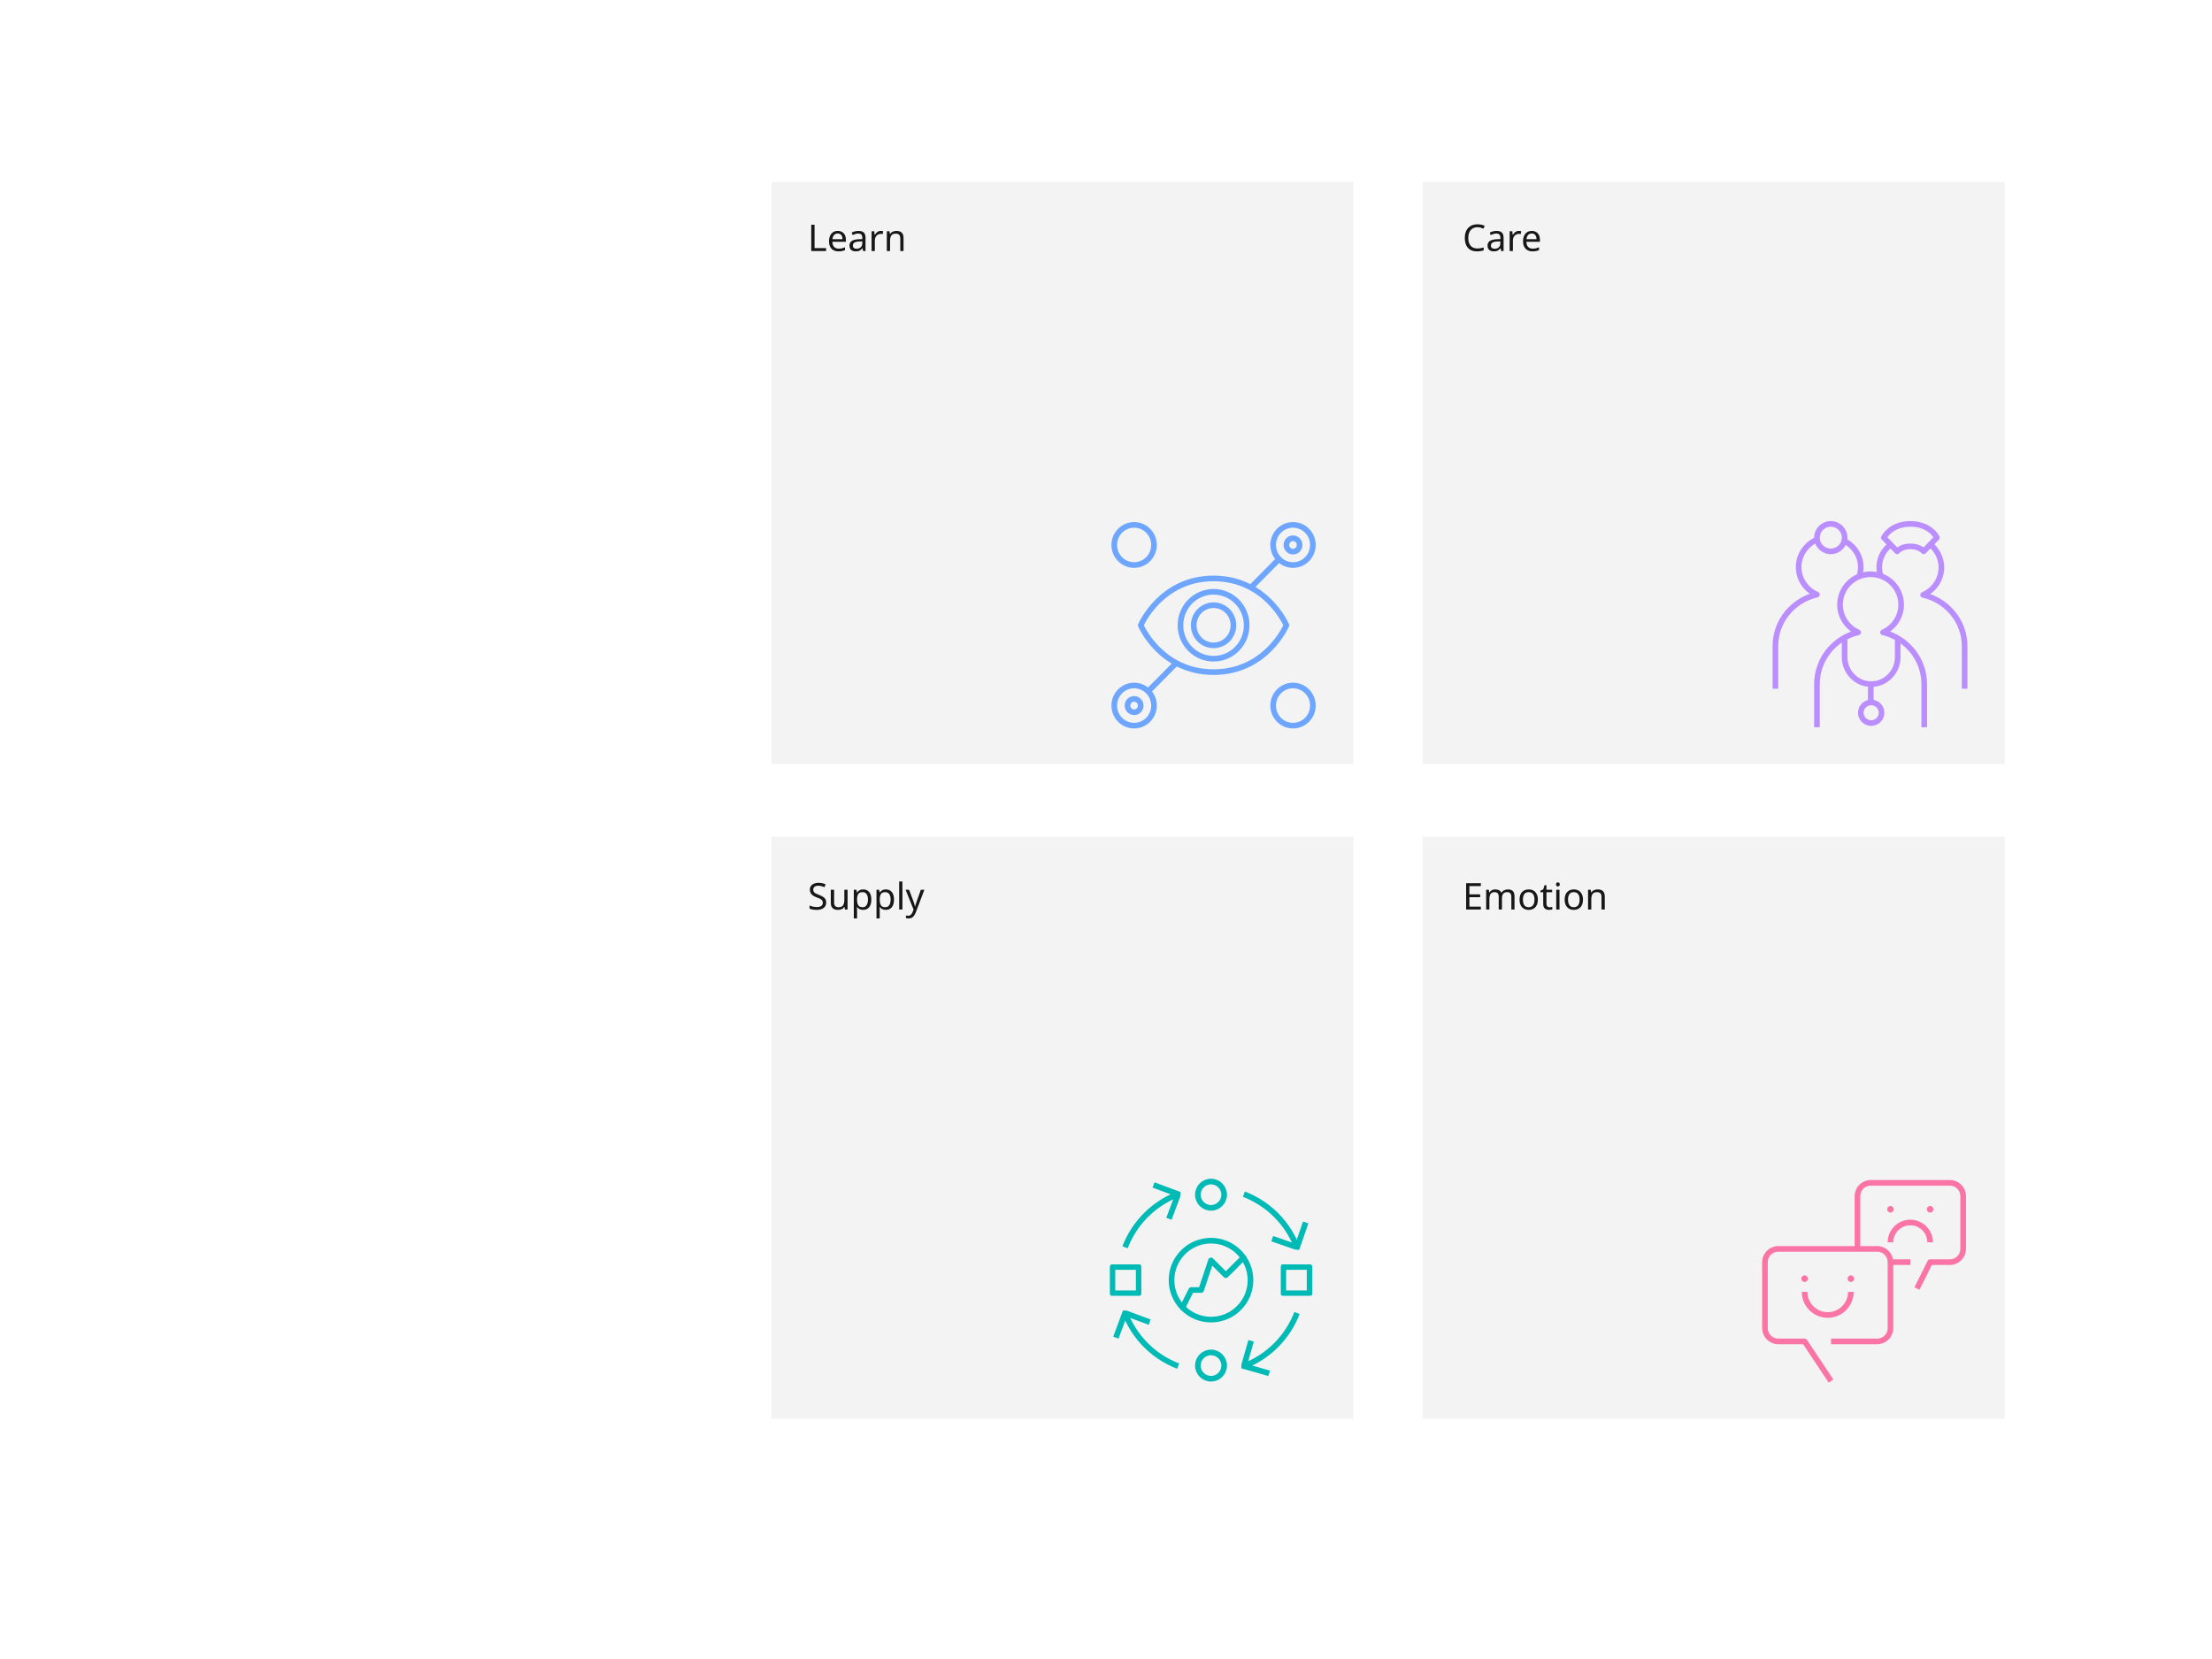
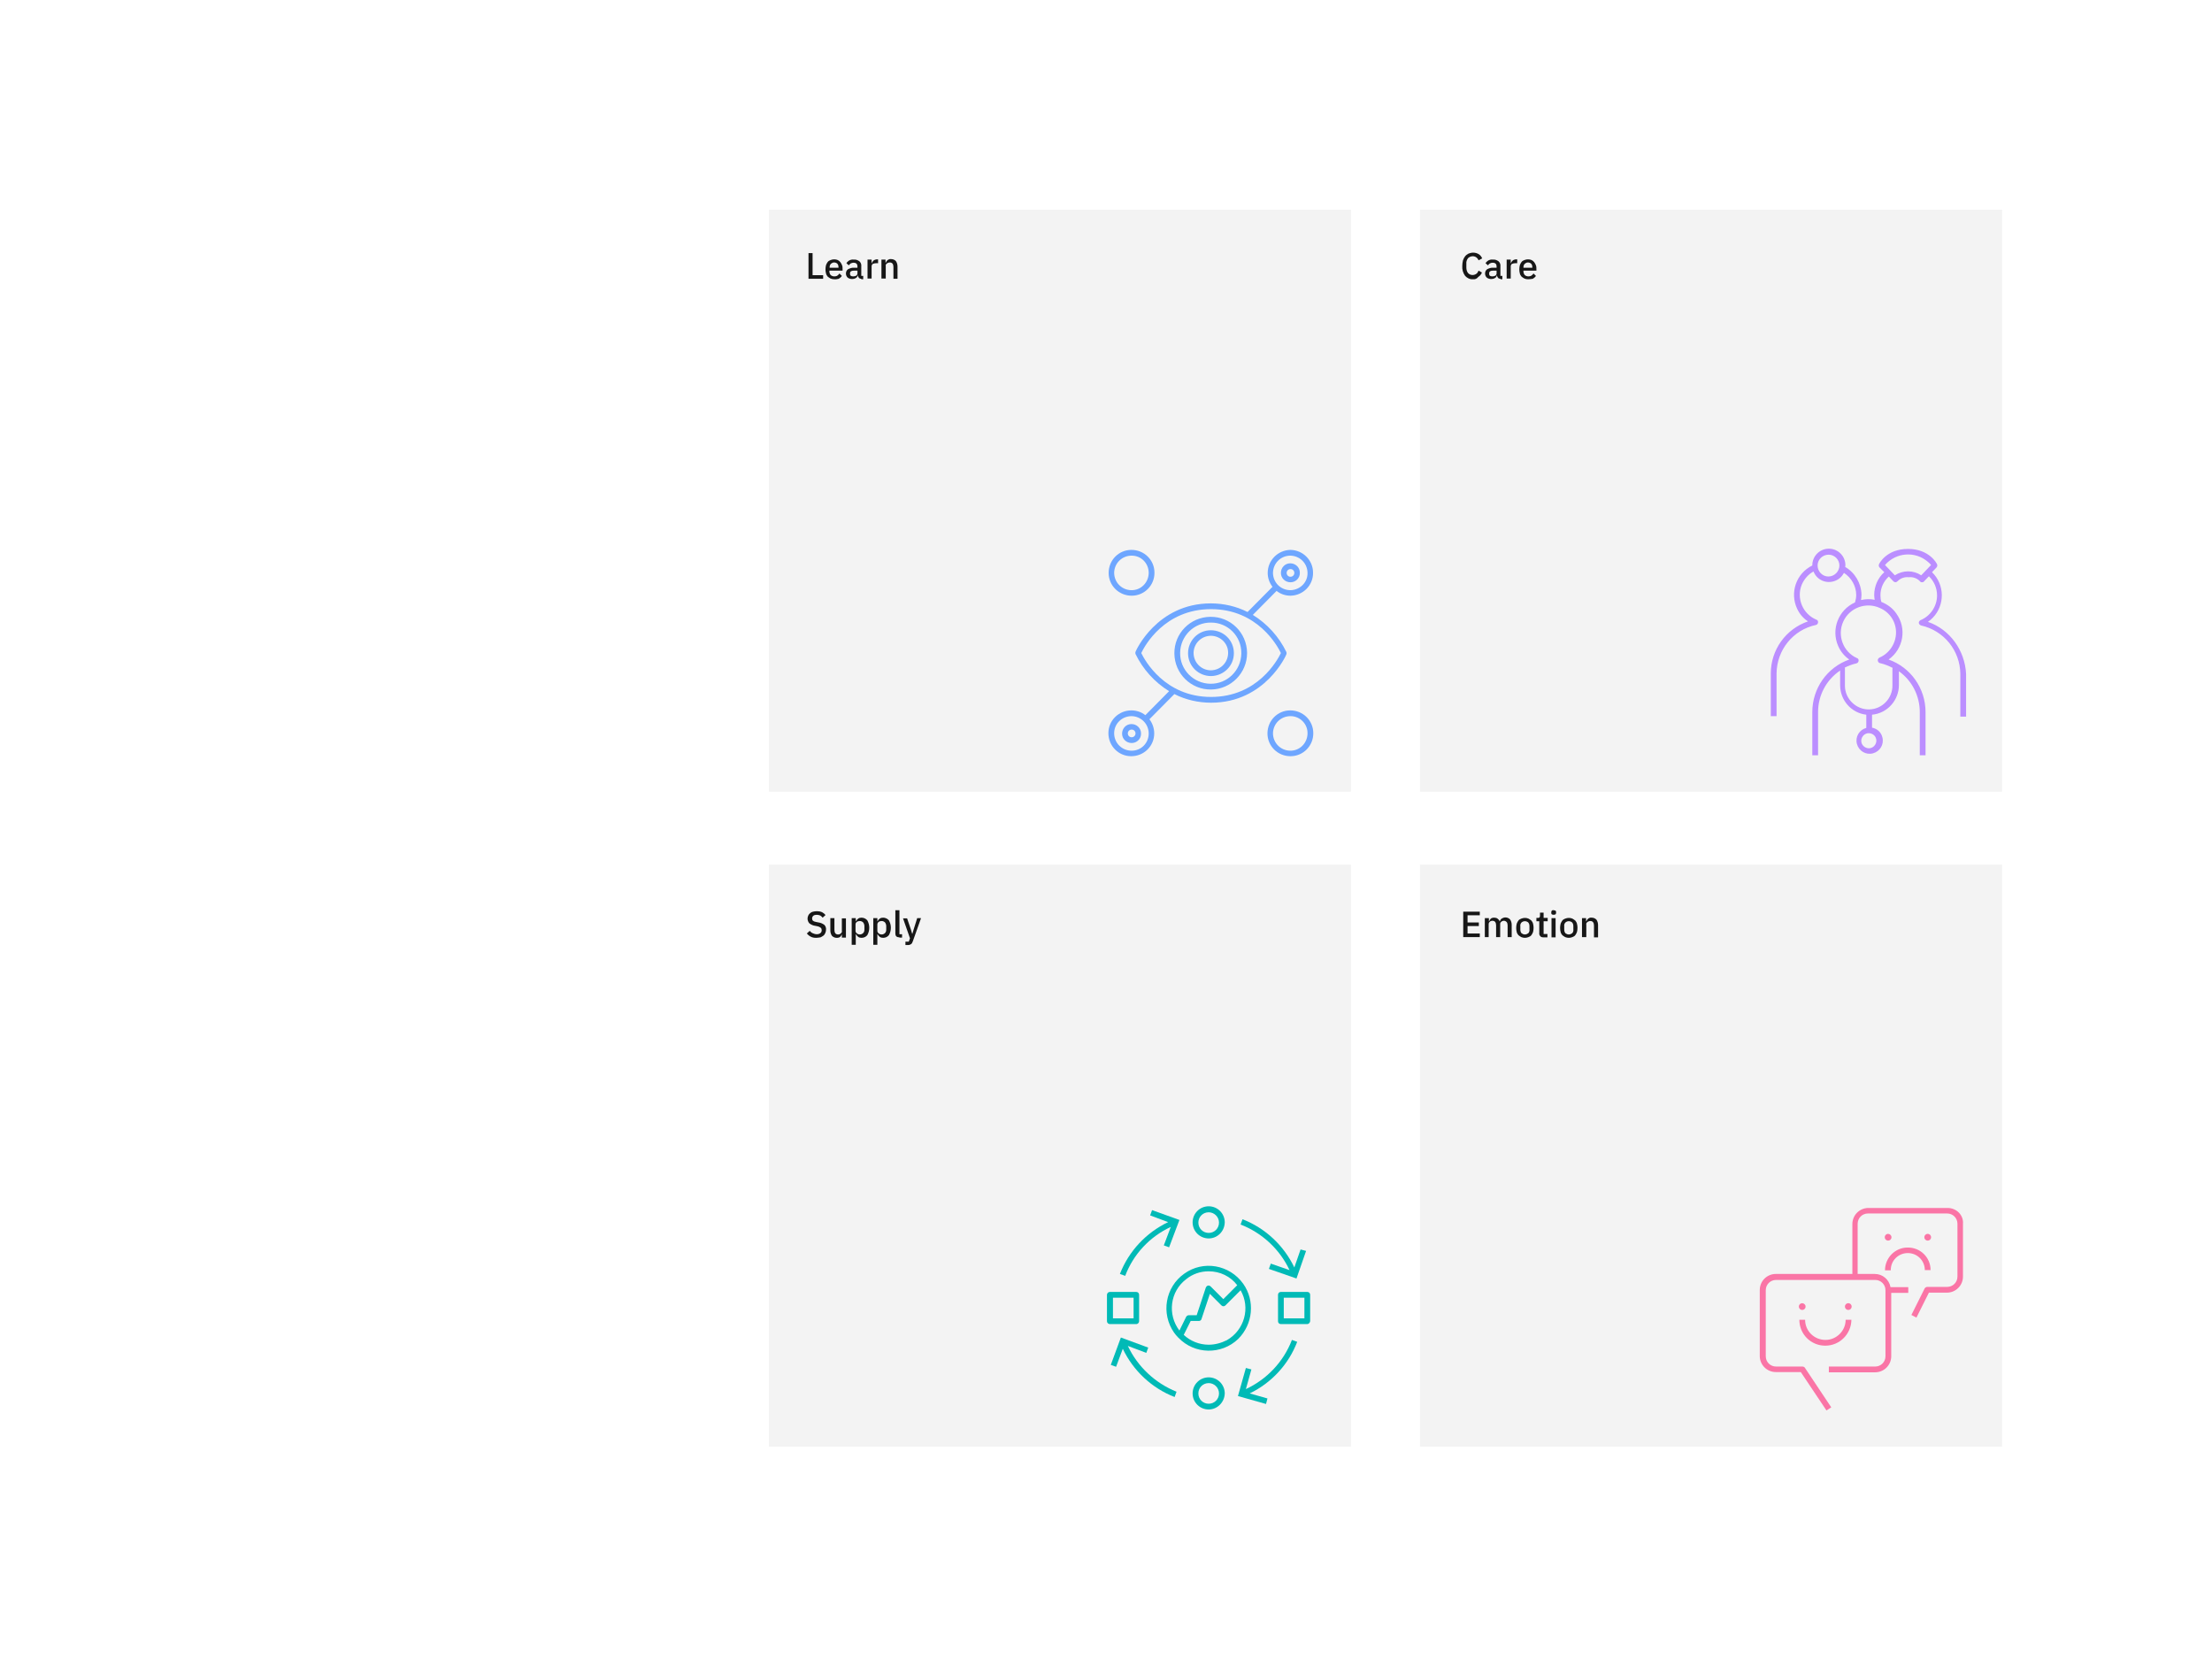
- <svg xmlns="http://www.w3.org/2000/svg" xmlns:xlink="http://www.w3.org/1999/xlink" width="608px" height="456px" viewBox="0 0 608 456" version="1.1">
-   <defs>
-     <polygon id="path-1" points="0 55.729 55.729 55.729 55.729 0 0 0" />
-   </defs>
-   <g id="Artboard-Copy-83" stroke="none" stroke-width="1" fill="none" fill-rule="evenodd">
-     <g id="32x32-base-grid-comp-copy-13" fill="#FFFFFF">
-       <polygon id="Rectangle-3" points="0 0 608 0 608 456 0 456" />
-     </g>
-     <rect id="Rectangle-13-Copy-102" fill="#F3F3F3" fill-rule="nonzero" x="212" y="50" width="160" height="160" />
-     <rect id="Rectangle-13-Copy-103" fill="#F3F3F3" fill-rule="nonzero" x="212" y="230" width="160" height="160" />
-     <rect id="Rectangle-13-Copy-106" fill="#F3F3F3" fill-rule="nonzero" x="391" y="50" width="160" height="160" />
-     <rect id="Rectangle-13-Copy-107" fill="#F3F3F3" fill-rule="nonzero" x="391" y="230" width="160" height="160" />
-     <g id="Group-22-Copy-4" transform="translate(306, 144)" stroke="#6EA6FF" stroke-linejoin="round" stroke-width="1.55">
-       <g id="Group-21" transform="translate(0, 0.134663)">
-         <line x1="9.589" y1="45.897" x2="17.308" y2="38.095" id="Stroke-1" />
-         <line x1="37.821" y1="17.364" x2="46.039" y2="9.059" id="Stroke-2" />
-         <path d="M11.188,5.656 C11.188,8.704 8.744,11.174 5.728,11.174 C2.713,11.174 0.269,8.704 0.269,5.656 C0.269,2.608 2.713,0.138 5.728,0.138 C8.744,0.138 11.188,2.608 11.188,5.656 Z" id="Stroke-3" stroke-linecap="round" />
-         <path d="M11.188,49.799 C11.188,52.847 8.744,55.317 5.728,55.317 C2.713,55.317 0.269,52.847 0.269,49.799 C0.269,46.752 2.713,44.281 5.728,44.281 C8.744,44.281 11.188,46.752 11.188,49.799 Z" id="Stroke-5" stroke-linecap="round" />
-         <path d="M54.862,49.799 C54.862,52.847 52.418,55.317 49.402,55.317 C46.387,55.317 43.943,52.847 43.943,49.799 C43.943,46.752 46.387,44.281 49.402,44.281 C52.418,44.281 54.862,46.752 54.862,49.799 Z" id="Stroke-7" stroke-linecap="round" />
-         <path d="M7.548,49.8 C7.548,50.816 6.733,51.64 5.728,51.64 C4.722,51.64 3.909,50.816 3.909,49.8 C3.909,48.785 4.722,47.961 5.728,47.961 C6.733,47.961 7.548,48.785 7.548,49.8 Z" id="Stroke-9" stroke-linecap="round" />
-         <path d="M54.862,5.656 C54.862,8.704 52.418,11.174 49.402,11.174 C46.387,11.174 43.943,8.704 43.943,5.656 C43.943,2.608 46.387,0.138 49.402,0.138 C52.418,0.138 54.862,2.608 54.862,5.656 Z" id="Stroke-11" stroke-linecap="round" />
-         <path d="M51.222,5.657 C51.222,6.672 50.409,7.496 49.402,7.496 C48.396,7.496 47.583,6.672 47.583,5.657 C47.583,4.642 48.396,3.818 49.402,3.818 C50.409,3.818 51.222,4.642 51.222,5.657 Z" id="Stroke-13" stroke-linecap="round" />
-         <path d="M36.665,27.727 C36.665,32.807 32.593,36.923 27.566,36.923 C22.54,36.923 18.467,32.807 18.467,27.727 C18.467,22.649 22.54,18.53 27.566,18.53 C32.593,18.53 36.665,22.649 36.665,27.727 Z" id="Stroke-15" stroke-linecap="round" />
-         <path d="M33.026,27.729 C33.026,30.776 30.582,33.247 27.566,33.247 C24.551,33.247 22.107,30.776 22.107,27.729 C22.107,24.681 24.551,22.211 27.566,22.211 C30.582,22.211 33.026,24.681 33.026,27.729 Z" id="Stroke-17" stroke-linecap="round" />
-         <path d="M7.548,27.73 C7.548,27.73 13.008,40.605 27.566,40.605 C42.125,40.605 47.584,27.73 47.584,27.73 C47.584,27.73 42.125,14.855 27.566,14.855 C13.008,14.855 7.548,27.73 7.548,27.73 Z" id="Stroke-19" stroke-linecap="round" />
-       </g>
-     </g>
-     <text id="Learn-Copy" font-family="IBMPlexSans-SemiBold, IBM Plex Sans" font-size="10.133" font-weight="500" line-spacing="13.933" fill="#171717">
-       <tspan x="222" y="69">Learn</tspan>
-     </text>
-     <text id="Supply-Copy-2" font-family="IBMPlexSans-SemiBold, IBM Plex Sans" font-size="10.133" font-weight="500" line-spacing="13.933" fill="#171717">
-       <tspan x="222" y="250">Supply</tspan>
-     </text>
-     <text id="Care-Copy-2" font-family="IBMPlexSans-SemiBold, IBM Plex Sans" font-size="10.133" font-weight="500" line-spacing="13.933" fill="#171717">
-       <tspan x="402" y="69">Care</tspan>
-     </text>
-     <text id="Emotion-Copy-2" font-family="IBMPlexSans-SemiBold, IBM Plex Sans" font-size="10.133" font-weight="500" line-spacing="13.933" fill="#171717">
-       <tspan x="402" y="250">Emotion</tspan>
-     </text>
-     <g id="Group-22-Copy-5" transform="translate(488, 144)" stroke="#BB8EFF" stroke-linejoin="round" stroke-width="1.55">
-       <g id="Group-3" transform="translate(11.41463, 13.8427)">
-         <path d="M29.486,42.053 L29.486,30.216 C29.486,23.297 24.65,17.502 18.154,15.971 C21.093,14.672 23.148,11.75 23.148,8.347 C23.148,3.738 19.385,0 14.743,0 C10.101,0 6.338,3.738 6.338,8.347 C6.338,11.75 8.392,14.672 11.33,15.971 C4.836,17.502 0,23.297 0,30.216 L0,42.053" id="Stroke-1" />
-       </g>
-       <path d="M11.231,4.404 C8.365,5.728 6.385,8.579 6.385,11.88 C6.385,15.248 8.452,18.143 11.415,19.43 C4.87,20.946 0,26.685 0,33.537 L0,45.303" id="Stroke-4" />
-       <path d="M23.012,14.472 C23.304,13.655 23.463,12.779 23.463,11.87 C23.463,8.575 21.39,5.73 18.39,4.404" id="Stroke-6" />
-       <path d="M31.707,5.663 C29.769,7.157 28.537,9.398 28.537,11.901 C28.537,12.799 28.694,13.663 28.99,14.472" id="Stroke-8" />
-       <path d="M52,45.303 L52,33.57 C52,26.738 47.13,21.016 40.585,19.505 C43.547,18.222 45.615,15.336 45.615,11.978 C45.615,9.442 44.442,7.176 42.592,5.663" id="Stroke-10" />
-       <line x1="26.211" y1="48.966" x2="26.211" y2="44.674" id="Stroke-12" stroke-linecap="round" />
-       <path d="M29.171,51.91 C29.171,53.474 27.892,54.742 26.318,54.742 C24.742,54.742 23.463,53.474 23.463,51.91 C23.463,50.346 24.742,49.079 26.318,49.079 C27.892,49.079 29.171,50.346 29.171,51.91 Z" id="Stroke-14" stroke-linecap="round" />
-       <path d="M19.024,3.775 C19.024,5.859 17.32,7.551 15.22,7.551 C13.117,7.551 11.415,5.859 11.415,3.775 C11.415,1.691 13.117,0 15.22,0 C17.32,0 19.024,1.691 19.024,3.775 Z" id="Stroke-16" stroke-linecap="round" />
-       <path d="M33.61,32.09 L33.61,36.639 C33.61,40.714 30.328,44.045 26.317,44.045 C22.308,44.045 19.024,40.714 19.024,36.639 L19.024,32.09" id="Stroke-18" stroke-linecap="round" />
-       <path d="M33.451,7.549 C33.451,7.549 34.507,6.174 37.098,6.174 C39.748,6.174 40.744,7.551 40.744,7.551 L44.39,3.773 C44.39,3.773 42.589,0 37.098,0 C31.606,0 29.805,3.773 29.805,3.773 L33.451,7.549 Z" id="Stroke-20" stroke-linecap="round" />
-     </g>
-     <g id="Group-18-Copy-8" transform="translate(305, 324)">
-       <path d="M31.478,4.381 C31.478,6.375 29.86,7.994 27.865,7.994 C25.869,7.994 24.253,6.375 24.253,4.381 C24.253,2.386 25.869,0.768 27.865,0.768 C29.86,0.768 31.478,2.386 31.478,4.381 Z" id="Stroke-1" stroke="#00BAB6" stroke-width="1.552" stroke-linecap="round" stroke-linejoin="round" />
-       <path d="M31.478,51.348 C31.478,53.343 29.86,54.961 27.865,54.961 C25.869,54.961 24.253,53.343 24.253,51.348 C24.253,49.354 25.869,47.735 27.865,47.735 C29.86,47.735 31.478,49.354 31.478,51.348 Z" id="Stroke-3" stroke="#00BAB6" stroke-width="1.552" stroke-linecap="round" stroke-linejoin="round" />
-       <mask id="mask-2" fill="white">
-         <use xlink:href="#path-1" />
-       </mask>
-       <g id="Clip-6" />
-       <polygon id="Stroke-5" stroke="#00BAB6" stroke-width="1.552" stroke-linecap="round" stroke-linejoin="round" mask="url(#mask-2)" points="47.735 31.477 54.961 31.477 54.961 24.252 47.735 24.252" />
-       <polygon id="Stroke-7" stroke="#00BAB6" stroke-width="1.552" stroke-linecap="round" stroke-linejoin="round" mask="url(#mask-2)" points="0.768 31.477 7.994 31.477 7.994 24.252 0.768 24.252" />
-       <path d="M36.898,4.234 C43.6,6.797 48.93,12.13 51.494,18.832" id="Stroke-8" stroke="#00BAB6" stroke-width="1.552" mask="url(#mask-2)" />
-       <path d="M4.235,18.832 C6.798,12.13 12.131,6.798 18.831,4.234" id="Stroke-9" stroke="#00BAB6" stroke-width="1.552" mask="url(#mask-2)" />
-       <path d="M18.831,51.495 C12.131,48.932 6.799,43.599 4.235,36.897" id="Stroke-10" stroke="#00BAB6" stroke-width="1.552" mask="url(#mask-2)" />
-       <path d="M51.494,36.897 C48.931,43.599 43.6,48.931 36.898,51.495" id="Stroke-11" stroke="#00BAB6" stroke-width="1.552" mask="url(#mask-2)" />
-       <polyline id="Stroke-12" stroke="#00BAB6" stroke-width="1.552" mask="url(#mask-2)" points="16.3 11 18.831 4.233 12.064 1.702" />
-       <polyline id="Stroke-13" stroke="#00BAB6" stroke-width="1.552" mask="url(#mask-2)" points="44.697 16.467 51.522 18.84 53.897 12.015" />
-       <polyline id="Stroke-14" stroke="#00BAB6" stroke-width="1.552" mask="url(#mask-2)" points="38.879 44.548 36.897 51.497 43.847 53.477" />
-       <polyline id="Stroke-15" stroke="#00BAB6" stroke-width="1.552" mask="url(#mask-2)" points="11.004 39.414 4.232 36.896 1.713 43.67" />
-       <polyline id="Stroke-16" stroke="#00BAB6" stroke-width="1.552" stroke-linecap="round" stroke-linejoin="round" mask="url(#mask-2)" points="20.034 35.376 22.439 30.578 25.152 30.578 27.865 22.446 31.934 26.508 36.777 21.674" />
-       <path d="M38.715,27.865 C38.715,33.857 33.857,38.714 27.865,38.714 C21.873,38.714 17.014,33.857 17.014,27.865 C17.014,21.873 21.873,17.015 27.865,17.015 C33.857,17.015 38.715,21.873 38.715,27.865 Z" id="Stroke-17" stroke="#00BAB6" stroke-width="1.552" stroke-linecap="round" stroke-linejoin="round" mask="url(#mask-2)" />
-     </g>
-     <g id="Group-19-Copy-11" transform="translate(485, 325)">
-       <path d="M24.64,26.456 C24.64,26.957 24.232,27.364 23.732,27.364 C23.231,27.364 22.825,26.957 22.825,26.456 C22.825,25.955 23.231,25.548 23.732,25.548 C24.232,25.548 24.64,25.955 24.64,26.456" id="Fill-3" fill="#FA75A6" />
-       <path d="M11.929,26.456 C11.929,26.957 11.52,27.364 11.021,27.364 C10.52,27.364 10.113,26.957 10.113,26.456 C10.113,25.955 10.52,25.548 11.021,25.548 C11.52,25.548 11.929,25.955 11.929,26.456" id="Fill-5" fill="#FA75A6" />
-       <path d="M46.432,7.389 C46.432,7.89 46.023,8.297 45.524,8.297 C45.023,8.297 44.616,7.89 44.616,7.389 C44.616,6.887 45.023,6.481 45.524,6.481 C46.023,6.481 46.432,6.887 46.432,7.389" id="Fill-7" fill="#FA75A6" />
-       <path d="M35.536,7.389 C35.536,7.89 35.127,8.297 34.628,8.297 C34.127,8.297 33.72,7.89 33.72,7.389 C33.72,6.887 34.127,6.481 34.628,6.481 C35.127,6.481 35.536,6.887 35.536,7.389" id="Fill-9" fill="#FA75A6" />
-       <path d="M18.285,43.705 L30.996,43.705 C32.994,43.705 34.628,42.07 34.628,40.073 L34.628,21.913 C34.628,19.916 32.994,18.282 30.996,18.282 L3.757,18.282 C1.758,18.282 0.125,19.916 0.125,21.913 L0.125,40.073 C0.125,42.07 1.758,43.705 3.757,43.705 L11.021,43.705 L18.285,54.609" id="Stroke-1" stroke="#FA75A6" stroke-width="1.551" stroke-linejoin="round" />
-       <path d="M25.548,18.282 L25.548,3.756 C25.548,1.758 27.181,0.124 29.18,0.124 L50.972,0.124 C52.969,0.124 54.603,1.758 54.603,3.756 L54.603,18.283 C54.603,20.283 52.969,21.915 50.972,21.915 L45.524,21.915 L41.892,29.179" id="Stroke-11" stroke="#FA75A6" stroke-width="1.551" stroke-linejoin="round" />
-       <line x1="40.076" y1="21.916" x2="34.612" y2="21.916" id="Stroke-13" stroke="#FA75A6" stroke-width="1.551" />
-       <path d="M23.732,30.088 C23.732,33.598 20.887,36.444 17.377,36.444 C13.865,36.444 11.021,33.598 11.021,30.088" id="Stroke-15" stroke="#FA75A6" stroke-width="1.551" />
-       <path d="M34.628,16.468 C34.628,13.459 37.067,11.021 40.076,11.021 C43.083,11.021 45.524,13.459 45.524,16.468" id="Stroke-17" stroke="#FA75A6" stroke-width="1.551" />
+ <svg xmlns="http://www.w3.org/2000/svg" version="1.1" id="Layer_1" x="0px" y="0px" viewBox="0 0 922 691.5" style="enable-background:new 0 0 922 691.5;" xml:space="preserve">
+   <style type="text/css">
+ 	.st0{fill-rule:evenodd;clip-rule:evenodd;fill:#FFFFFF;}
+ 	.st1{fill:#F3F3F3;}
+ 	.st2{fill:#6EA6FF;}
+ 	.st3{fill:#171717;}
+ 	.st4{fill:#BB8EFF;}
+ 	.st5{fill:#00BAB6;}
+ 	.st6{fill-rule:evenodd;clip-rule:evenodd;fill:#FA75A6;}
+ 	.st7{fill:#FA75A6;}
+ </style>
+   <g id="_32x32-base-grid-comp-copy-13">
+     <polygon id="Rectangle-3" class="st0" points="0,0 922,0 922,691.5 0,691.5  " />
+   </g>
+   <rect id="Rectangle-13-Copy-102" x="320.5" y="87.4" class="st1" width="242.6" height="242.6" />
+   <rect id="Rectangle-13-Copy-103" x="320.5" y="360.4" class="st1" width="242.6" height="242.6" />
+   <rect id="Rectangle-13-Copy-106" x="591.9" y="87.4" class="st1" width="242.6" height="242.6" />
+   <rect id="Rectangle-13-Copy-107" x="591.9" y="360.4" class="st1" width="242.6" height="242.6" />
+   <g id="Group-22-Copy-4">
+     <g id="Group-21">
+       <path class="st2" d="M471.7,248.3c-5.3,0-9.6-4.2-9.6-9.5c0-5.3,4.2-9.6,9.5-9.6c5.3,0,9.6,4.2,9.6,9.5c0,0,0,0.1,0,0.1    C481.2,244,477,248.3,471.7,248.3z M471.7,231.6c-4,0-7.2,3.1-7.3,7.1c0,4,3.1,7.2,7.1,7.3s7.2-3.1,7.3-7.1c0,0,0-0.1,0-0.1    C478.8,234.8,475.7,231.6,471.7,231.6z" />
+       <path class="st2" d="M537.9,315.2c-5.3,0-9.6-4.2-9.6-9.5c0-5.3,4.2-9.6,9.5-9.6c5.3,0,9.6,4.2,9.6,9.5c0,0,0,0.1,0,0.1    C547.4,310.9,543.2,315.2,537.9,315.2z M537.9,298.5c-4,0-7.2,3.1-7.3,7.1c0,4,3.1,7.2,7.1,7.3s7.2-3.1,7.3-7.1c0,0,0-0.1,0-0.1    C545.1,301.8,541.9,298.5,537.9,298.5L537.9,298.5z" />
+       <path class="st2" d="M471.7,309.7c-2.2,0-4-1.7-4-3.9c0-2.2,1.7-4,3.9-4c2.2,0,4,1.7,4,3.9c0,0,0,0,0,0    C475.7,307.9,473.9,309.7,471.7,309.7z M471.7,304.1c-0.9,0-1.6,0.7-1.6,1.6c0,0.9,0.7,1.6,1.6,1.6c0.9,0,1.6-0.7,1.6-1.6    c0,0,0,0,0,0C473.3,304.8,472.6,304.1,471.7,304.1L471.7,304.1z" />
+       <path class="st2" d="M537.9,242.7c-2.2,0-4-1.7-4-3.9c0-2.2,1.7-4,3.9-4c2.2,0,4,1.7,4,3.9c0,0,0,0,0,0    C541.9,240.9,540.1,242.7,537.9,242.7z M537.9,237.2c-0.9,0-1.6,0.7-1.6,1.6s0.7,1.6,1.6,1.6c0.9,0,1.6-0.7,1.6-1.6c0,0,0,0,0,0    C539.5,237.9,538.8,237.2,537.9,237.2z" />
+       <path class="st2" d="M504.8,287.4c-8.4,0.1-15.2-6.6-15.3-15c-0.1-8.4,6.6-15.2,15-15.3c8.4-0.1,15.2,6.6,15.3,15c0,0,0,0.1,0,0.1    C519.8,280.5,513.1,287.3,504.8,287.4z M504.8,259.5c-7.1-0.1-12.8,5.6-12.9,12.6c-0.1,7.1,5.6,12.8,12.6,12.9    c7.1,0.1,12.8-5.6,12.9-12.6c0,0,0-0.1,0-0.1C517.5,265.2,511.8,259.5,504.8,259.5L504.8,259.5z" />
+       <path class="st2" d="M504.8,281.8c-5.3,0-9.6-4.2-9.6-9.5s4.2-9.6,9.5-9.6c5.3,0,9.6,4.2,9.6,9.5c0,0,0,0.1,0,0.1    C514.3,277.5,510.1,281.7,504.8,281.8z M504.8,265c-4,0-7.2,3.1-7.3,7.1c0,4,3.1,7.2,7.1,7.3c4,0,7.2-3.1,7.3-7.1c0,0,0-0.1,0-0.1    C512,268.3,508.8,265.1,504.8,265L504.8,265z" />
+       <path class="st2" d="M537.9,229.2c-5.3,0.1-9.5,4.4-9.5,9.6c0,2.1,0.7,4.1,2,5.8l-10.4,10.5c-4.7-2.4-10-3.6-15.3-3.6    c-22.6,0-31.4,20-31.4,20.2c-0.1,0.3-0.1,0.6,0,0.9c3.1,6.4,8,11.8,14,15.5l-9.9,10c-1.6-1.3-3.7-2-5.8-2c-5.3,0-9.6,4.2-9.6,9.5    c0,5.3,4.2,9.6,9.5,9.6c5.3,0,9.6-4.2,9.6-9.5c0-2.1-0.7-4.2-2-5.9l10.4-10.5c4.7,2.4,10,3.6,15.3,3.6c22.6,0,31.4-20,31.4-20.2    c0.1-0.3,0.1-0.6,0-0.9c-3.1-6.4-8-11.8-14-15.5l9.9-10c1.6,1.3,3.7,2,5.8,2c5.3-0.1,9.5-4.4,9.4-9.6    C547.3,233.5,543.1,229.3,537.9,229.2L537.9,229.2z M471.7,312.9c-4,0-7.2-3.1-7.3-7.1s3.1-7.2,7.1-7.3c4,0,7.2,3.1,7.3,7.1    c0,0,0,0.1,0,0.1C478.8,309.7,475.7,312.9,471.7,312.9L471.7,312.9z M533.9,272.2c-1.4,2.9-9.7,18.3-29.1,18.3    s-27.7-15.4-29.1-18.3c1.4-3,9.7-18.3,29.1-18.3S532.5,269.3,533.9,272.2L533.9,272.2z M537.9,246c-4,0-7.2-3.1-7.3-7.1    c0-4,3.1-7.2,7.1-7.3c4,0,7.2,3.1,7.3,7.1c0,0,0,0.1,0,0.1C545.1,242.7,541.9,245.9,537.9,246L537.9,246z" />
    </g>
  </g>
+   <g id="Learn-Copy">
+     <g>
+       <path class="st3" d="M337,116.2v-10.7h1.7v9.2h4.4v1.5H337z" />
+       <path class="st3" d="M347.7,116.4c-0.5,0-1-0.1-1.5-0.3c-0.4-0.2-0.8-0.5-1.2-0.8c-0.3-0.4-0.6-0.8-0.7-1.3    c-0.3-1.1-0.3-2.3,0-3.5c0.2-0.5,0.4-0.9,0.7-1.3c0.3-0.4,0.7-0.6,1.2-0.8c0.5-0.2,1-0.3,1.5-0.3c0.5,0,1.1,0.1,1.5,0.3    c0.4,0.2,0.8,0.5,1.1,0.9c0.3,0.4,0.5,0.8,0.7,1.3c0.2,0.5,0.2,1,0.2,1.6v0.6h-5.5v0.3c0,0.6,0.2,1.1,0.5,1.5    c0.4,0.4,1,0.6,1.6,0.6c0.4,0,0.9-0.1,1.2-0.3c0.3-0.2,0.6-0.5,0.9-0.9l1,1c-0.3,0.5-0.8,0.9-1.3,1.2    C349.1,116.3,348.4,116.5,347.7,116.4z M347.7,109.4c-0.3,0-0.5,0-0.8,0.2c-0.2,0.1-0.4,0.2-0.6,0.4c-0.2,0.2-0.3,0.4-0.4,0.7    c-0.1,0.3-0.1,0.6-0.1,0.8v0.1h3.7v-0.2c0-0.5-0.1-1.1-0.5-1.5C348.7,109.6,348.2,109.4,347.7,109.4z" />
+       <path class="st3" d="M359,116.2c-0.4,0-0.7-0.1-1-0.4c-0.2-0.3-0.4-0.6-0.4-1h-0.1c-0.1,0.5-0.4,0.9-0.8,1.1    c-0.5,0.3-1,0.4-1.5,0.4c-0.7,0-1.4-0.2-1.9-0.6c-0.5-0.5-0.7-1.1-0.7-1.7c0-0.7,0.3-1.4,0.9-1.8c0.8-0.4,1.7-0.7,2.5-0.6h1.4V111    c0-0.4-0.1-0.8-0.4-1.1c-0.3-0.3-0.8-0.4-1.2-0.4c-0.4,0-0.8,0.1-1.2,0.3c-0.3,0.2-0.6,0.5-0.8,0.8l-1-0.9    c0.3-0.5,0.7-0.8,1.1-1.1c0.6-0.3,1.2-0.5,1.9-0.4c0.9-0.1,1.7,0.2,2.4,0.7c0.6,0.5,0.9,1.3,0.8,2.1v4h0.8v1.4H359z M355.6,115.2    c0.5,0,0.9-0.1,1.3-0.3c0.3-0.2,0.5-0.6,0.5-0.9v-1.2H356c-1.2,0-1.7,0.4-1.7,1.1v0.3c0,0.3,0.1,0.6,0.4,0.8    C354.9,115.1,355.2,115.2,355.6,115.2L355.6,115.2z" />
+       <path class="st3" d="M361.6,116.2v-8h1.7v1.5h0.1c0.1-0.4,0.4-0.8,0.7-1.1c0.4-0.3,1-0.5,1.5-0.5h0.4v1.6h-0.7    c-0.5,0-1.1,0.1-1.5,0.3c-0.3,0.2-0.5,0.6-0.5,1v5.1H361.6z" />
+       <path class="st3" d="M367.4,116.2v-8h1.7v1.3h0.1c0.2-0.4,0.4-0.8,0.8-1.1c0.4-0.3,0.9-0.5,1.5-0.4c0.7,0,1.4,0.3,1.9,0.8    c0.5,0.7,0.7,1.5,0.7,2.3v5.1h-1.7v-4.9c0-1.2-0.5-1.9-1.5-1.9c-0.2,0-0.4,0-0.6,0.1c-0.2,0.1-0.4,0.1-0.6,0.3    c-0.2,0.1-0.3,0.3-0.4,0.4c-0.1,0.2-0.2,0.4-0.1,0.6v5.3H367.4z" />
+     </g>
+   </g>
+   <g id="Supply-Copy-2">
+     <g>
+       <path class="st3" d="M340.2,390.9c-0.8,0-1.6-0.1-2.3-0.5c-0.6-0.3-1.2-0.8-1.6-1.3l1.2-1.1c0.3,0.4,0.8,0.8,1.3,1    c0.5,0.2,1,0.4,1.6,0.4c0.6,0,1.1-0.1,1.6-0.5c0.4-0.3,0.5-0.8,0.5-1.2c0-0.4-0.1-0.7-0.4-1c-0.4-0.3-0.8-0.5-1.3-0.6l-1-0.2    c-0.9-0.1-1.7-0.5-2.4-1c-0.5-0.5-0.8-1.3-0.8-2c0-0.4,0.1-0.9,0.3-1.3c0.2-0.4,0.4-0.7,0.8-1c0.3-0.3,0.7-0.5,1.2-0.6    c0.5-0.1,1-0.2,1.6-0.2c0.7,0,1.4,0.1,2.1,0.4c0.6,0.3,1.1,0.7,1.5,1.2l-1.2,1.1c-0.3-0.4-0.6-0.6-1-0.9c-0.5-0.2-1-0.3-1.5-0.3    c-0.5,0-1,0.1-1.4,0.4c-0.3,0.3-0.5,0.7-0.5,1.1c0,0.4,0.1,0.8,0.4,1c0.4,0.3,0.8,0.4,1.3,0.5l1,0.2c0.9,0.1,1.7,0.5,2.4,1    c0.5,0.5,0.8,1.3,0.7,2c0,0.5-0.1,0.9-0.3,1.4c-0.2,0.4-0.4,0.8-0.8,1.1c-0.4,0.3-0.8,0.5-1.2,0.7    C341.3,390.8,340.7,390.9,340.2,390.9z" />
+       <path class="st3" d="M350.9,389.4L350.9,389.4c-0.1,0.2-0.2,0.4-0.3,0.6c-0.1,0.2-0.3,0.3-0.4,0.5c-0.2,0.1-0.4,0.3-0.6,0.3    c-0.3,0.1-0.6,0.1-0.9,0.1c-0.7,0-1.4-0.3-1.9-0.8c-0.5-0.7-0.7-1.5-0.7-2.3v-5.1h1.7v4.9c0,1.2,0.5,1.9,1.5,1.9    c0.2,0,0.4,0,0.6-0.1c0.2-0.1,0.4-0.1,0.5-0.3c0.2-0.1,0.3-0.3,0.4-0.4c0.1-0.2,0.2-0.4,0.1-0.6v-5.3h1.7v8h-1.7V389.4z" />
+       <path class="st3" d="M355,382.7h1.7v1.3h0.1c0.2-0.5,0.5-0.8,0.9-1.1c0.4-0.3,0.9-0.4,1.4-0.4c0.9,0,1.8,0.4,2.4,1.1    c1.1,1.9,1.1,4.3,0,6.2c-0.6,0.7-1.4,1.1-2.4,1.1c-0.5,0-1-0.1-1.4-0.4c-0.4-0.3-0.7-0.7-0.9-1.1h-0.1v4.4H355V382.7z     M358.4,389.5c0.5,0,1-0.2,1.4-0.6c0.4-0.4,0.5-0.9,0.5-1.5V386c0-0.5-0.2-1.1-0.5-1.5c-0.4-0.4-0.9-0.6-1.4-0.6    c-0.5,0-0.9,0.1-1.3,0.4c-0.3,0.2-0.5,0.6-0.5,1v2.7c0,0.4,0.2,0.8,0.5,1C357.5,389.4,358,389.5,358.4,389.5L358.4,389.5z" />
+       <path class="st3" d="M364,382.7h1.7v1.3h0.1c0.2-0.5,0.5-0.8,0.9-1.1c0.4-0.3,0.9-0.4,1.4-0.4c0.9,0,1.8,0.4,2.4,1.1    c1.1,1.9,1.1,4.3,0,6.2c-0.6,0.7-1.4,1.1-2.4,1.1c-0.5,0-1-0.1-1.4-0.4c-0.4-0.3-0.7-0.7-0.9-1.1h-0.1v4.4H364V382.7z     M367.5,389.5c0.5,0,1-0.2,1.4-0.6c0.4-0.4,0.5-0.9,0.5-1.5V386c0-0.5-0.2-1.1-0.5-1.5c-0.4-0.4-0.9-0.6-1.4-0.6    c-0.5,0-0.9,0.1-1.3,0.4c-0.3,0.2-0.5,0.6-0.5,1v2.7c0,0.4,0.2,0.8,0.5,1C366.6,389.4,367.1,389.5,367.5,389.5L367.5,389.5z" />
+       <path class="st3" d="M374.9,390.7c-0.5,0-0.9-0.1-1.3-0.4c-0.3-0.3-0.4-0.8-0.4-1.2v-9.7h1.7v10h1.1v1.4H374.9z" />
+       <path class="st3" d="M382.3,382.7h1.6l-3.4,9.6c-0.1,0.2-0.2,0.5-0.3,0.7c-0.1,0.2-0.2,0.3-0.4,0.5c-0.2,0.1-0.4,0.2-0.6,0.3    c-0.3,0.1-0.5,0.1-0.8,0.1h-1v-1.4h1.4l0.5-1.4l-2.9-8.3h1.7l1.6,4.7l0.5,1.7h0.1l0.5-1.7L382.3,382.7z" />
+     </g>
+   </g>
+   <g id="Care-Copy-2">
+     <g>
+       <path class="st3" d="M614,116.4c-1.3,0.1-2.5-0.5-3.3-1.4c-0.9-1.2-1.3-2.7-1.2-4.1c0-0.8,0.1-1.6,0.3-2.4    c0.2-0.6,0.5-1.2,0.9-1.7c0.4-0.5,0.9-0.8,1.4-1.1c0.6-0.2,1.2-0.4,1.9-0.4c0.8,0,1.6,0.2,2.3,0.6c0.7,0.4,1.2,1.1,1.5,1.8    l-1.5,0.8c-0.2-0.5-0.5-0.9-0.9-1.2c-0.4-0.3-1-0.5-1.5-0.5c-0.7,0-1.5,0.3-2,0.8c-0.5,0.7-0.8,1.5-0.7,2.3v1.6    c0,0.8,0.2,1.7,0.7,2.3c0.9,1,2.4,1.1,3.5,0.3c0.4-0.3,0.7-0.8,0.9-1.3l1.4,0.8c-0.3,0.7-0.8,1.4-1.5,1.8    C615.6,116.2,614.8,116.5,614,116.4z" />
+       <path class="st3" d="M625.4,116.2c-0.4,0-0.7-0.1-1-0.4c-0.2-0.3-0.4-0.6-0.4-1h-0.1c-0.1,0.5-0.4,0.9-0.8,1.1    c-0.5,0.3-1,0.4-1.5,0.4c-0.7,0-1.4-0.2-1.9-0.6c-0.5-0.5-0.7-1.1-0.7-1.7c0-0.7,0.3-1.4,0.9-1.8c0.8-0.4,1.7-0.7,2.5-0.6h1.4V111    c0-0.4-0.1-0.8-0.4-1.1c-0.3-0.3-0.8-0.4-1.2-0.4c-0.4,0-0.8,0.1-1.2,0.3c-0.3,0.2-0.6,0.5-0.8,0.8l-1-0.9    c0.3-0.5,0.7-0.8,1.1-1.1c0.6-0.3,1.2-0.5,1.9-0.4c0.9-0.1,1.7,0.2,2.4,0.7c0.6,0.5,0.9,1.3,0.8,2.1v4h0.8v1.4H625.4z M622,115.2    c0.5,0,0.9-0.1,1.3-0.3c0.3-0.2,0.5-0.6,0.5-0.9v-1.2h-1.4c-1.2,0-1.7,0.4-1.7,1.1v0.3c0,0.3,0.1,0.6,0.4,0.8    C621.3,115.1,621.7,115.2,622,115.2L622,115.2z" />
+       <path class="st3" d="M628,116.2v-8h1.7v1.5h0.1c0.1-0.4,0.4-0.8,0.7-1.1c0.4-0.3,1-0.5,1.5-0.5h0.4v1.6h-0.7    c-0.5,0-1.1,0.1-1.5,0.3c-0.3,0.2-0.5,0.6-0.5,1v5.1H628z" />
+       <path class="st3" d="M636.9,116.4c-0.5,0-1.1-0.1-1.5-0.3c-0.4-0.2-0.8-0.5-1.2-0.8c-0.3-0.4-0.6-0.8-0.7-1.3    c-0.3-1.1-0.3-2.3,0-3.5c0.2-0.5,0.4-0.9,0.7-1.3c0.3-0.4,0.7-0.6,1.2-0.8c0.5-0.2,1-0.3,1.5-0.3c0.5,0,1.1,0.1,1.5,0.3    c0.4,0.2,0.8,0.5,1.1,0.9c0.3,0.4,0.5,0.8,0.7,1.3c0.2,0.5,0.2,1,0.2,1.6v0.6H635v0.3c0,0.6,0.2,1.1,0.5,1.5    c0.4,0.4,1,0.6,1.6,0.6c0.4,0,0.9-0.1,1.2-0.3c0.3-0.2,0.6-0.5,0.9-0.9l1,1c-0.3,0.5-0.8,0.9-1.3,1.2    C638.3,116.3,637.6,116.4,636.9,116.4z M636.9,109.4c-0.3,0-0.5,0-0.8,0.2c-0.2,0.1-0.4,0.2-0.6,0.4c-0.2,0.2-0.3,0.4-0.4,0.7    c-0.1,0.3-0.1,0.6-0.1,0.8v0.1h3.7v-0.2c0-0.5-0.1-1.1-0.5-1.5C637.9,109.6,637.4,109.4,636.9,109.4z" />
+     </g>
+   </g>
+   <g id="Emotion-Copy-2">
+     <g>
+       <path class="st3" d="M609.9,390.7V380h6.9v1.5h-5.1v3h4.7v1.5h-4.7v3.1h5.1v1.5H609.9z" />
+       <path class="st3" d="M618.9,390.7v-8h1.7v1.3h0.1c0.1-0.2,0.2-0.4,0.3-0.6c0.1-0.2,0.3-0.3,0.4-0.5c0.2-0.1,0.4-0.3,0.6-0.3    c0.3-0.1,0.5-0.1,0.8-0.1c0.5,0,1,0.1,1.4,0.4c0.4,0.3,0.8,0.7,0.9,1.2h0c0.2-0.5,0.4-0.9,0.8-1.2c0.5-0.3,1-0.5,1.6-0.5    c0.7,0,1.4,0.3,1.9,0.8c0.5,0.7,0.7,1.5,0.7,2.3v5.1h-1.7v-4.9c0-0.5-0.1-1-0.4-1.4c-0.3-0.3-0.7-0.5-1.1-0.5    c-0.2,0-0.4,0-0.6,0.1c-0.2,0.1-0.4,0.1-0.5,0.3c-0.2,0.1-0.3,0.3-0.4,0.4c-0.1,0.2-0.1,0.4-0.1,0.6v5.4h-1.7v-4.9    c0-1.2-0.5-1.9-1.5-1.9c-0.2,0-0.4,0-0.6,0.1c-0.2,0.1-0.4,0.1-0.5,0.3c-0.3,0.2-0.5,0.6-0.5,1v5.4H618.9z" />
+       <path class="st3" d="M635.6,390.9c-0.5,0-1-0.1-1.5-0.3c-0.4-0.2-0.8-0.5-1.2-0.8c-0.3-0.4-0.6-0.8-0.7-1.3    c-0.3-1.1-0.3-2.3,0-3.5c0.2-0.5,0.4-0.9,0.7-1.3c0.3-0.4,0.7-0.6,1.2-0.8c1-0.4,2.1-0.4,3,0c0.4,0.2,0.8,0.5,1.2,0.8    c0.3,0.4,0.6,0.8,0.7,1.3c0.3,1.1,0.3,2.3,0,3.5c-0.2,0.5-0.4,0.9-0.7,1.3c-0.3,0.4-0.7,0.6-1.2,0.8    C636.6,390.8,636.1,390.9,635.6,390.9z M635.6,389.5c0.5,0,1-0.2,1.4-0.5c0.4-0.4,0.6-1,0.5-1.6v-1.3c0-0.6-0.1-1.1-0.5-1.6    c-0.8-0.7-2-0.7-2.8,0c-0.4,0.4-0.6,1-0.5,1.6v1.3c0,0.6,0.1,1.1,0.5,1.6C634.6,389.3,635.1,389.5,635.6,389.5z" />
+       <path class="st3" d="M643.3,390.7c-0.5,0-1-0.1-1.3-0.5c-0.3-0.4-0.5-0.8-0.4-1.3v-4.9h-1.2v-1.4h0.7c0.2,0,0.4,0,0.6-0.2    c0.1-0.2,0.2-0.4,0.2-0.6v-1.4h1.5v2.2h1.7v1.4h-1.7v5.3h1.6v1.4H643.3z" />
+       <path class="st3" d="M647.6,381.3c-0.3,0-0.6-0.1-0.8-0.2c-0.2-0.2-0.2-0.4-0.2-0.6v-0.3c0-0.2,0.1-0.5,0.2-0.6    c0.2-0.2,0.5-0.3,0.8-0.2c0.3,0,0.5,0.1,0.8,0.2c0.2,0.2,0.2,0.4,0.2,0.6v0.3c0,0.2-0.1,0.5-0.2,0.6    C648.1,381.2,647.8,381.3,647.6,381.3z M646.7,382.7h1.7v8h-1.7L646.7,382.7z" />
+       <path class="st3" d="M653.9,390.9c-0.5,0-1-0.1-1.5-0.3c-0.4-0.2-0.8-0.5-1.2-0.8c-0.3-0.4-0.6-0.8-0.7-1.3    c-0.3-1.1-0.3-2.3,0-3.5c0.2-0.5,0.4-0.9,0.7-1.3c0.3-0.4,0.7-0.6,1.2-0.8c1-0.4,2.1-0.4,3,0c0.4,0.2,0.8,0.5,1.2,0.8    c0.3,0.4,0.6,0.8,0.7,1.3c0.3,1.1,0.3,2.3,0,3.5c-0.2,0.5-0.4,0.9-0.7,1.3c-0.3,0.4-0.7,0.6-1.2,0.8    C654.9,390.8,654.4,390.9,653.9,390.9z M653.9,389.5c0.5,0,1-0.2,1.4-0.5c0.4-0.4,0.6-1,0.5-1.6v-1.3c0-0.6-0.1-1.1-0.5-1.6    c-0.8-0.7-2-0.7-2.8,0c-0.4,0.4-0.6,1-0.5,1.6v1.3c0,0.6,0.1,1.1,0.5,1.6C652.9,389.3,653.4,389.5,653.9,389.5z" />
+       <path class="st3" d="M659.4,390.7v-8h1.7v1.3h0.1c0.2-0.4,0.4-0.8,0.8-1.1c0.4-0.3,0.9-0.5,1.5-0.4c0.7,0,1.4,0.3,1.9,0.8    c0.5,0.7,0.7,1.5,0.7,2.3v5.1h-1.7v-4.9c0-1.2-0.5-1.9-1.5-1.9c-0.2,0-0.4,0-0.6,0.1c-0.2,0.1-0.4,0.1-0.6,0.3    c-0.2,0.1-0.3,0.3-0.4,0.4c-0.1,0.2-0.2,0.4-0.1,0.6v5.3H659.4z" />
+     </g>
+   </g>
+   <path class="st4" d="M803.6,259.2c6.1-4.2,7.6-12.6,3.4-18.7c-0.5-0.7-1.1-1.4-1.7-2l1.9-2c0.3-0.4,0.4-0.9,0.2-1.3  c-0.1-0.3-3.2-6.4-12.1-6.4c-9,0-12,6.1-12.1,6.4c-0.2,0.4-0.1,1,0.2,1.3l2,2c-2.7,2.4-4.2,5.9-4.2,9.5c0,0.7,0.1,1.4,0.2,2  c-1.9-0.4-3.8-0.3-5.7,0.1c0.1-0.7,0.2-1.4,0.2-2.2c-0.1-4.8-2.7-9.2-6.8-11.6c0-0.2,0.1-0.5,0.1-0.7c0-3.8-3.1-6.9-6.9-6.9  s-6.9,3.1-6.9,6.9c0,0,0,0.1,0,0.1c-6.7,3.3-9.5,11.3-6.3,18.1c1,2.1,2.5,3.9,4.5,5.2c-9.3,3.2-15.5,11.9-15.5,21.7v17.8h2.4v-17.8  c0.1-9.8,6.9-18.2,16.4-20.2c0.6-0.1,1-0.8,0.9-1.4c-0.1-0.4-0.3-0.7-0.7-0.8c-5.7-2.4-8.4-8.9-6.1-14.6c1-2.3,2.7-4.3,4.9-5.5  c1.4,3.6,5.4,5.3,9,3.9c1.6-0.6,2.9-1.8,3.7-3.3c3.1,2,5.1,5.5,5.1,9.2c0,1-0.2,2.1-0.5,3.1c-6.9,3.1-10.1,11.2-7,18.2  c1,2.3,2.6,4.2,4.6,5.6c-9.3,3.3-15.4,12.1-15.4,21.9v18h2.4v-18c0-6.9,3.4-13.4,9.2-17.3v6.1c0,6.3,4.7,11.6,10.9,12.3v5.5  c-2.9,0.8-4.7,3.7-3.9,6.7c0.8,2.9,3.7,4.7,6.7,3.9c2.9-0.8,4.7-3.7,3.9-6.7c-0.5-2.1-2.2-3.6-4.3-4v-5.4c6.4-0.6,11.2-6,11.2-12.4  v-5.7c5.5,3.9,8.7,10.3,8.7,17v18h2.4v-18c0-9.8-6.1-18.6-15.4-21.9c6.2-4.4,7.7-13,3.2-19.2c-1.5-2.2-3.7-3.8-6.2-4.8  c-0.3-0.9-0.4-1.8-0.4-2.8c0-3,1.3-5.8,3.5-7.8l1.9,2c0.5,0.5,1.2,0.5,1.7,0c0,0,0.1-0.1,0.1-0.1c1.2-1.2,2.9-1.8,4.6-1.6  c1.7-0.2,3.4,0.4,4.6,1.6c0.2,0.3,0.5,0.5,0.9,0.5c0,0,0.1,0,0.1,0c0.3,0,0.6-0.1,0.8-0.4l2-2.1c2.2,2.1,3.4,5,3.4,8  c0,4.5-2.8,8.6-6.9,10.3c-0.6,0.3-0.9,1-0.6,1.5c0.1,0.3,0.5,0.6,0.8,0.7c9.5,2.1,16.3,10.4,16.4,20.2v17.8h2.4v-17.8  C819,271.1,812.8,262.4,803.6,259.2z M762.1,240.3c-2.5,0-4.5-2.1-4.5-4.6c0-2.5,2.1-4.5,4.6-4.5c2.5,0,4.5,2.1,4.5,4.5  C766.7,238.2,764.6,240.3,762.1,240.3z M782.1,308.7c0,1.7-1.4,3.2-3.1,3.2c-1.7,0-3.2-1.4-3.2-3.1c0-1.7,1.4-3.2,3.1-3.2  c0,0,0,0,0,0C780.7,305.6,782.1,307,782.1,308.7z M790.3,263.6c0,4.5-2.7,8.7-6.9,10.5c-0.6,0.3-0.9,1-0.6,1.6  c0.1,0.3,0.4,0.6,0.8,0.7c1.8,0.4,3.6,1.1,5.3,2c0,0.1-0.1,0.2-0.1,0.3v6.9c0.1,5.5-4.3,10-9.7,10.1s-10-4.3-10.1-9.7  c0-0.1,0-0.2,0-0.3v-6.9c0-0.2,0-0.4-0.1-0.5c1.5-0.8,3.2-1.4,4.9-1.8c0.6-0.1,1-0.8,0.9-1.4c-0.1-0.4-0.3-0.7-0.7-0.8  c-5.8-2.6-8.3-9.5-5.7-15.2c2.6-5.8,9.5-8.3,15.2-5.7C787.6,255.1,790.3,259.1,790.3,263.6L790.3,263.6z M800.8,239.8  c-3.3-2.2-7.6-2.2-11,0l-4.1-4.3c4.6-5.3,12.6-5.9,17.9-1.3c0.5,0.4,0.9,0.8,1.3,1.3L800.8,239.8z" />
+   <g id="Group-18-Copy-8">
+     <path class="st5" d="M503.8,516.2c-3.7,0-6.7-3-6.7-6.7c0-3.7,3-6.7,6.7-6.7c3.7,0,6.7,3,6.7,6.7   C510.4,513.3,507.4,516.2,503.8,516.2z M503.8,505.3c-2.4,0-4.3,1.9-4.3,4.3c0,2.4,1.9,4.3,4.3,4.3c2.4,0,4.3-1.9,4.3-4.3   C508.1,507.2,506.1,505.3,503.8,505.3L503.8,505.3z" />
+     <path class="st5" d="M503.8,587.5c-3.7,0-6.7-3-6.7-6.7s3-6.7,6.7-6.7c3.7,0,6.7,3,6.7,6.7C510.4,584.5,507.4,587.5,503.8,587.5z    M503.8,576.5c-2.4,0-4.3,1.9-4.3,4.3c0,2.4,1.9,4.3,4.3,4.3c2.4,0,4.3-1.9,4.3-4.3C508.1,578.4,506.1,576.5,503.8,576.5   L503.8,576.5z" />
+     <g>
+       <path class="st5" d="M544.9,551.9h-11c-0.7,0-1.2-0.5-1.2-1.2v-11c0-0.7,0.5-1.2,1.2-1.2h11c0.7,0,1.2,0.5,1.2,1.2v11    C546,551.3,545.5,551.9,544.9,551.9z M535.1,549.5h8.6v-8.6h-8.6V549.5z" />
+     </g>
+     <g>
+       <path class="st5" d="M473.6,551.9h-11c-0.6,0-1.2-0.5-1.2-1.2c0,0,0,0,0,0v-11c0-0.6,0.5-1.2,1.2-1.2c0,0,0,0,0,0h11    c0.7,0,1.2,0.5,1.2,1.2v11C474.8,551.3,474.3,551.9,473.6,551.9z M463.9,549.5h8.6v-8.6h-8.6V549.5z" />
+     </g>
+     <path class="st5" d="M480.2,504.4l-0.8,2.2l7.5,2.8c-9.2,4.4-16.4,12.1-20.1,21.6l2.2,0.8c3.4-9,10.2-16.3,19-20.4l-2.9,7.7   l2.2,0.8l4.3-11.4L480.2,504.4z" />
+     <path class="st5" d="M542.1,520.8l-2.6,7.5c-4.4-9.2-12.1-16.4-21.6-20.1l-0.8,2.2c9,3.5,16.3,10.3,20.4,19l-7.8-2.7l-0.8,2.2   l11.5,4l4-11.5L542.1,520.8z" />
+     <path class="st5" d="M540.7,559.3l-2.2-0.8c-3.5,9.1-10.4,16.4-19.2,20.5l2.3-8.2l-2.3-0.6l-3.3,11.7l11.7,3.3l0.6-2.3l-7.4-2.1   C530,576.4,537.1,568.7,540.7,559.3z" />
+     <path class="st5" d="M470.1,561l7.7,2.9l0.8-2.2l-11.4-4.2l-4.2,11.4l2.2,0.8l2.8-7.5c4.4,9.2,12.1,16.4,21.6,20.1l0.8-2.2   C481.5,576.5,474.2,569.7,470.1,561z" />
+     <path class="st5" d="M518.2,535.1C518.1,535,518.1,535,518.2,535.1L518.2,535.1c-5.7-8-16.7-9.9-24.6-4.2   c-7.9,5.6-9.8,16.6-4.2,24.6c0.5,0.7,1,1.3,1.6,1.9c0,0.1,0.1,0.1,0.2,0.2c6.7,7,17.9,7.2,24.9,0.5   C522.3,551.9,523.2,542.2,518.2,535.1z M503.8,529.9c4.7,0,9.1,2.1,11.9,5.8l-5.8,5.8l-5.3-5.3c-0.5-0.5-1.2-0.5-1.7,0   c-0.1,0.1-0.2,0.3-0.3,0.5l-3.8,11.5h-3.3c-0.4,0-0.9,0.3-1.1,0.7l-2.8,5.7c-5.1-6.7-3.9-16.3,2.8-21.4   C497.1,531,500.4,529.9,503.8,529.9L503.8,529.9z M503.8,560.5c-3.9,0-7.6-1.5-10.4-4.1l2.9-5.8h3.4c0.5,0,1-0.3,1.1-0.8l3.5-10.5   l4.8,4.8c0.5,0.5,1.2,0.5,1.7,0c0,0,0,0,0,0l6.3-6.3c4.2,7.3,1.6,16.6-5.7,20.8C509,559.8,506.4,560.5,503.8,560.5L503.8,560.5z" />
+   </g>
+   <g id="Group-19-Copy-11">
+     <path id="Fill-3" class="st6" d="M771.8,544.6c0,0.8-0.6,1.4-1.4,1.4c-0.8,0-1.4-0.6-1.4-1.4c0-0.8,0.6-1.4,1.4-1.4c0,0,0,0,0,0   C771.2,543.2,771.8,543.8,771.8,544.6" />
+     <path id="Fill-5" class="st6" d="M752.6,544.6c0,0.8-0.6,1.4-1.4,1.4c-0.8,0-1.4-0.6-1.4-1.4c0-0.8,0.6-1.4,1.4-1.4c0,0,0,0,0,0   C751.9,543.2,752.6,543.8,752.6,544.6" />
+     <path id="Fill-7" class="st6" d="M804.9,515.7c0,0.8-0.6,1.4-1.4,1.4c-0.8,0-1.4-0.6-1.4-1.4c0-0.8,0.6-1.4,1.4-1.4   C804.3,514.3,804.9,514.9,804.9,515.7" />
+     <path id="Fill-9" class="st6" d="M788.4,515.7c0,0.8-0.6,1.4-1.4,1.4c-0.8,0-1.4-0.6-1.4-1.4c0-0.8,0.6-1.4,1.4-1.4   C787.7,514.3,788.4,514.9,788.4,515.7" />
+     <path class="st7" d="M811.8,503.5h-33c-3.7,0-6.7,3-6.7,6.7V531h-31.9c-3.7,0-6.7,3-6.7,6.7v27.5c0,3.7,3,6.7,6.7,6.7h10.4l10.7,16   l2-1.3l-11-16.5c-0.2-0.3-0.6-0.5-1-0.5h-11c-2.4,0-4.3-1.9-4.3-4.3v-27.5c0-2.4,1.9-4.3,4.3-4.3h41.3c2.4,0,4.3,1.9,4.3,4.3v27.5   c0,2.4-1.9,4.3-4.3,4.3h-19.3v2.4h19.3c3.7,0,6.7-3,6.7-6.7v-26.4h7.1v-2.4H788c-0.6-3.2-3.3-5.5-6.6-5.5h-7.1v-20.9   c0-2.4,1.9-4.3,4.3-4.3h33c2.4,0,4.3,1.9,4.3,4.3v22c0,2.4-1.9,4.3-4.3,4.3h-8.3c-0.4,0-0.9,0.3-1.1,0.7l-5.5,11l2.1,1.1l5.2-10.4   h7.5c3.7,0,6.7-3,6.7-6.7v-22C818.5,506.5,815.5,503.5,811.8,503.5z" />
+     <path class="st7" d="M760.8,560.9c-6,0-10.8-4.8-10.8-10.8h2.4c0,4.7,3.8,8.4,8.5,8.4c4.6,0,8.4-3.8,8.4-8.4h2.4   C771.6,556.1,766.8,560.9,760.8,560.9z" />
+     <path class="st7" d="M804.7,529.4h-2.4c0-3.9-3.1-7.1-7.1-7.1c-3.9,0-7.1,3.1-7.1,7.1c0,0,0,0,0,0.1h-2.4c0-5.2,4.2-9.5,9.4-9.5   C800.4,519.9,804.7,524.1,804.7,529.4C804.7,529.4,804.7,529.4,804.7,529.4L804.7,529.4z" />
+   </g>
</svg>
